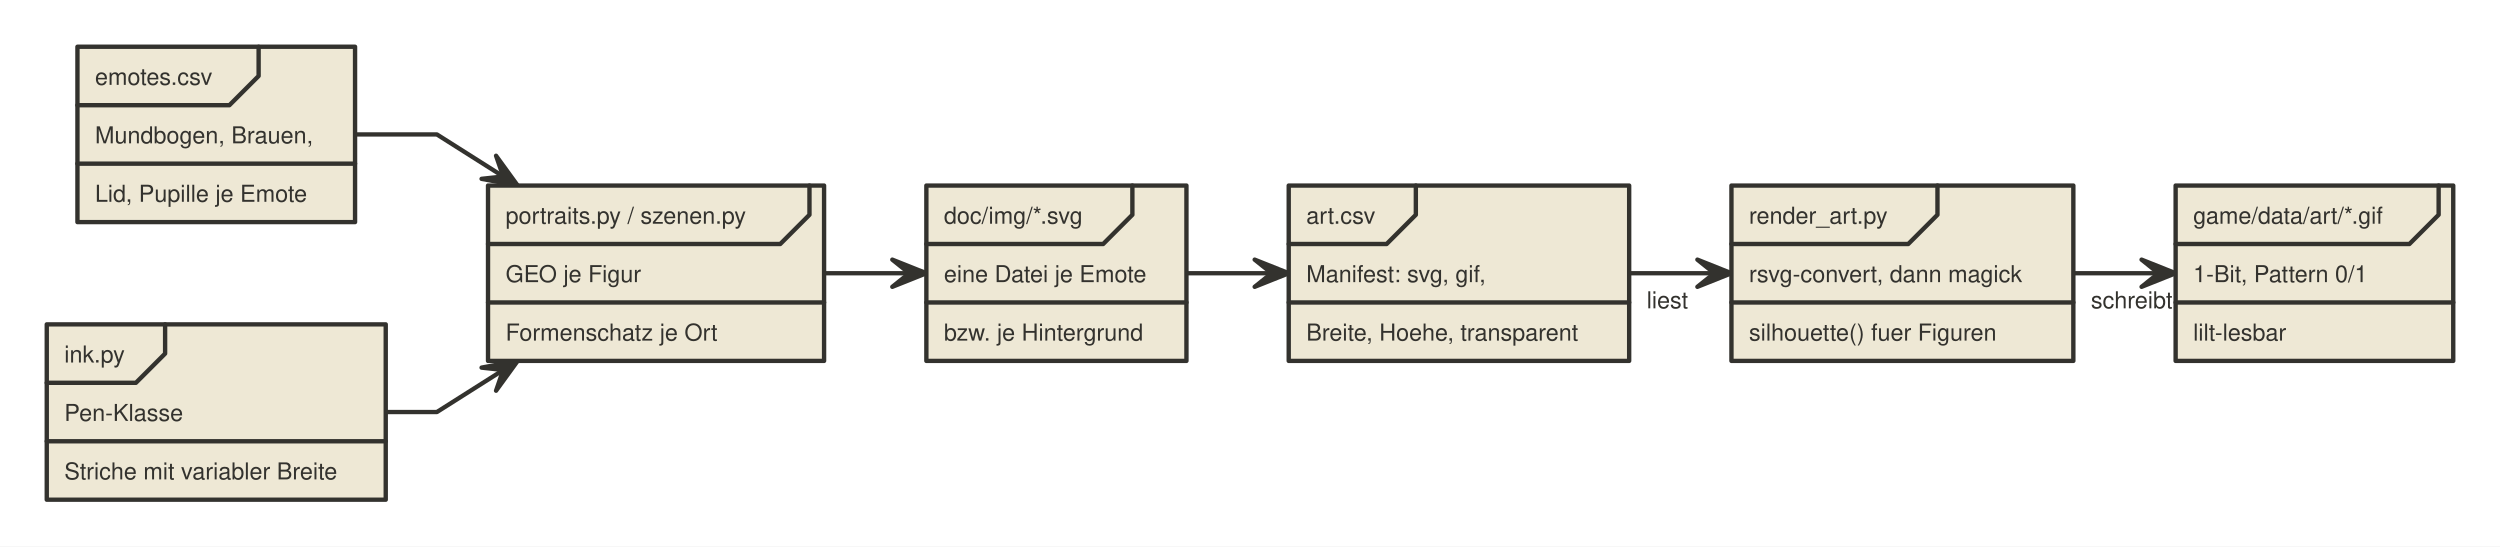
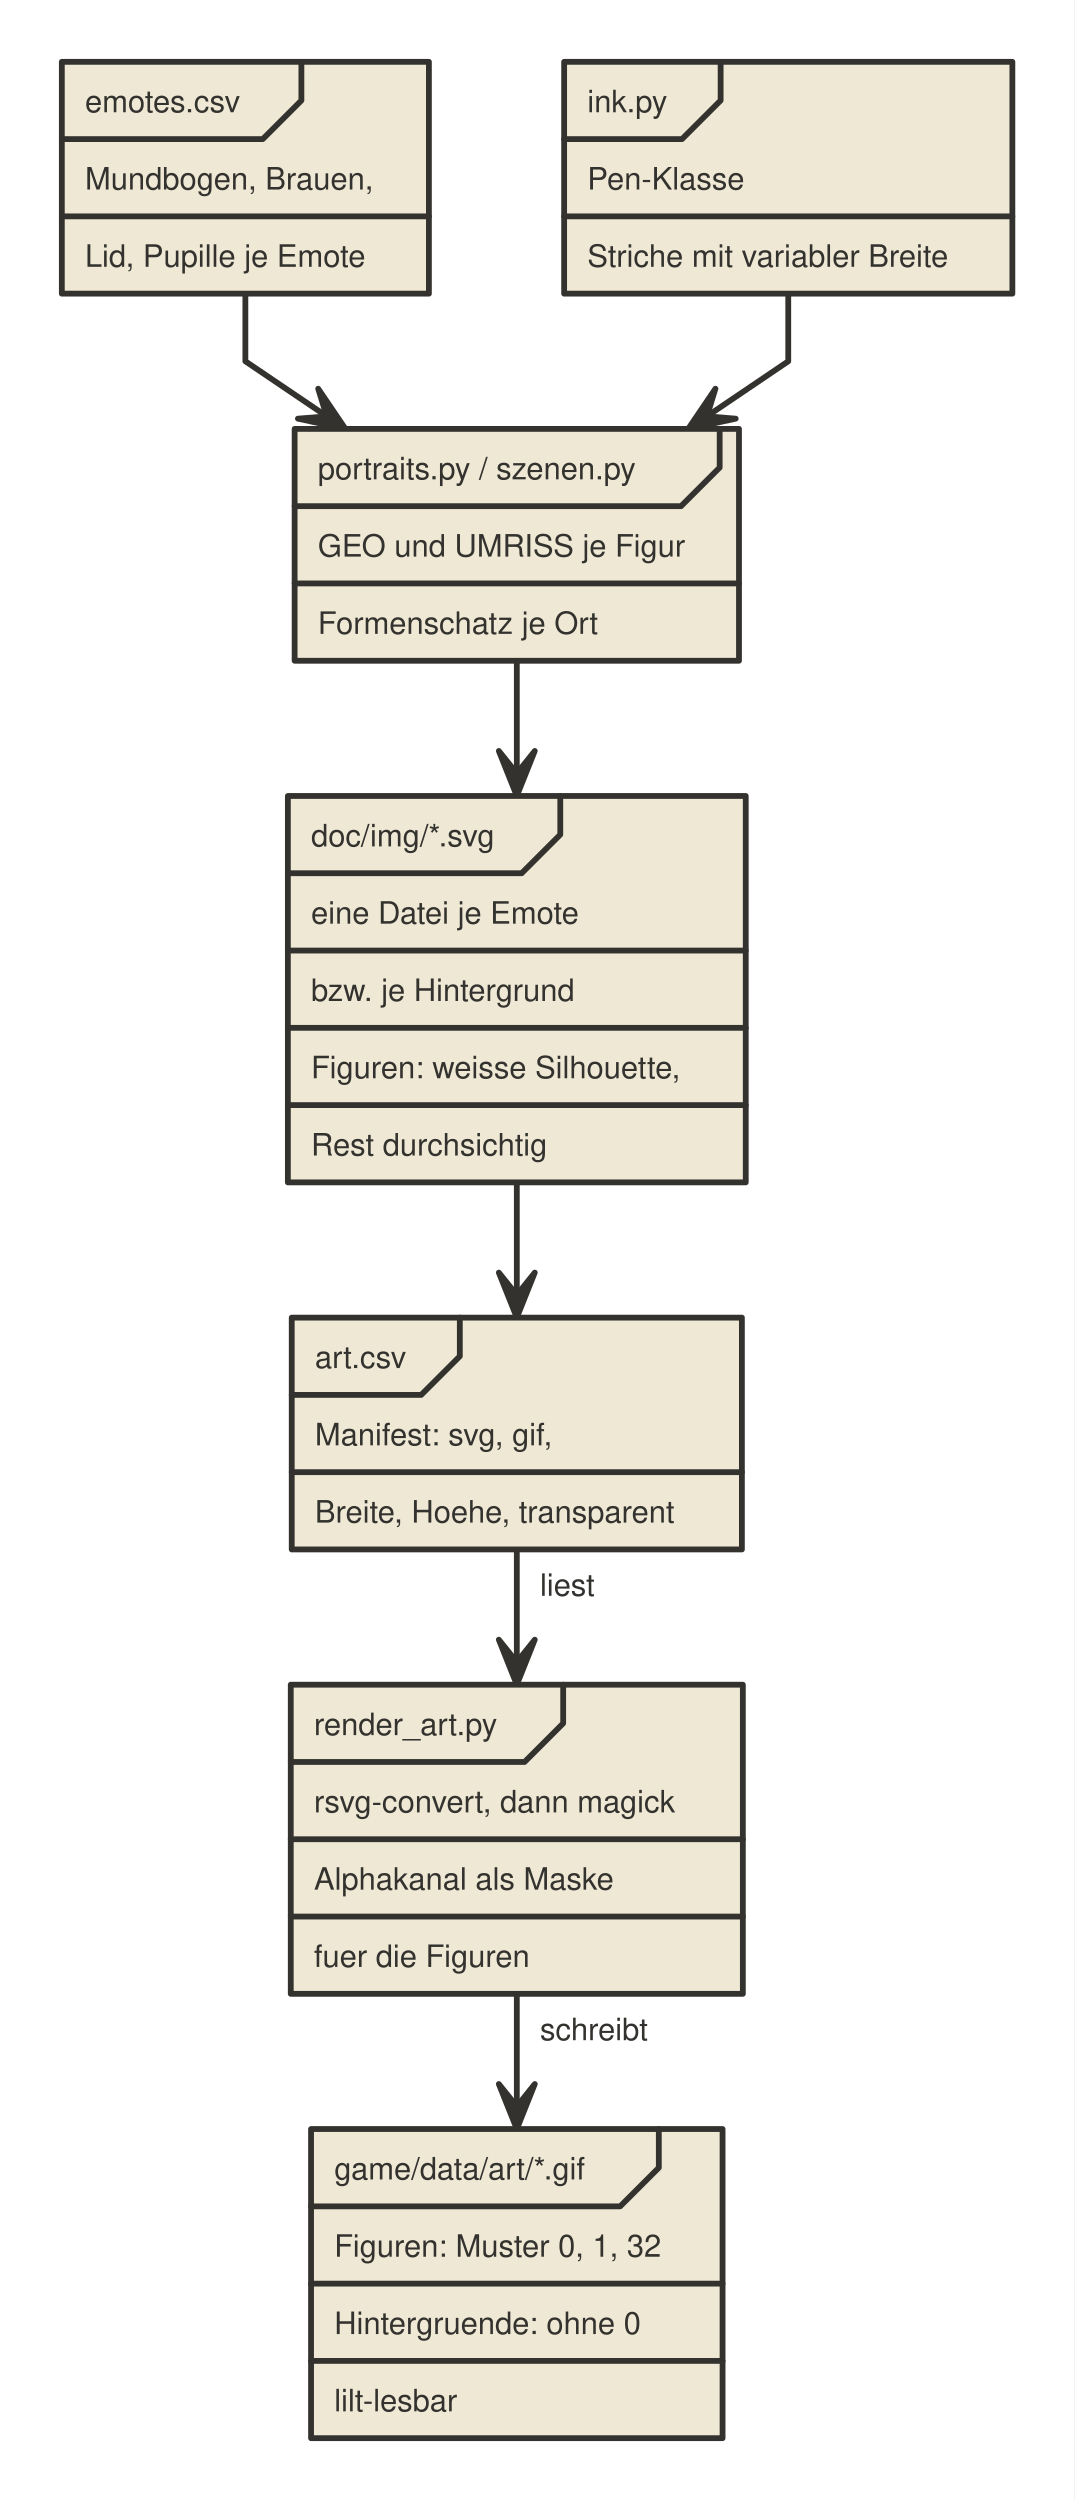
- <svg xmlns="http://www.w3.org/2000/svg" version="1.1" baseProfile="full" width="1711.0" height="374.0" viewBox="0 0 1711 374">
+ <svg xmlns="http://www.w3.org/2000/svg" version="1.1" baseProfile="full" width="556.0" height="1294.0" viewBox="0 0 556 1294">
  <g stroke-width="1.0" text-align="left" font="12pt Helvetica, Arial, sans-serif" font-size="12pt" font-family="Helvetica" font-weight="normal" font-style="normal">
    <g font-family="Helvetica" font-size="12pt" font-weight="bold" font-style="normal" stroke-width="3.0" stroke-linejoin="round" stroke-linecap="round" stroke="#33322E">
      <g stroke="transparent" fill="white">
-         <rect x="0.0" y="0.0" height="374.0" width="1711.0" stroke="none" />
+         <rect x="0.0" y="0.0" height="1294.0" width="556.0" stroke="none" />
      </g>
      <g transform="translate(12, 12)" fill="#33322E">
        <g transform="translate(20, 20)" fill="#33322E" font-family="Helvetica" font-size="12pt" font-weight="normal" font-style="normal">
-           <path d="M211.0 60.0 L267 60 L312.407 88.758 L312.4 88.8 " fill="none" />
-           <path d="M297.6 90.4 L312.4 88.8 L307.5 74.6 L322.3 95.0 Z" />
-           <path d="M532.0 155.0 L567 155 L590.333 155 L590.3 155.0 " fill="none" />
-           <path d="M578.7 164.3 L590.3 155.0 L578.7 145.7 L602.0 155.0 Z" />
-           <path d="M232.0 250.0 L267 250 L312.407 221.242 L312.4 221.2 " fill="none" />
-           <path d="M307.5 235.4 L312.4 221.2 L297.6 219.6 L322.3 215.0 Z" />
-           <path d="M780.0 155.0 L815 155 L838.333 155 L838.3 155.0 " fill="none" />
-           <path d="M826.7 164.3 L838.3 155.0 L826.7 145.7 L850.0 155.0 Z" />
-           <text x="1095.0" y="179.0" stroke="none">liest</text>
-           <path d="M1083.0 155.0 L1118 155 L1141.333 155 L1141.3 155.0 " fill="none" />
-           <path d="M1129.7 164.3 L1141.3 155.0 L1129.7 145.7 L1153.0 155.0 Z" />
-           <text x="1399.0" y="179.0" stroke="none">schreibt</text>
-           <path d="M1387.0 155.0 L1422 155 L1445.333 155 L1445.3 155.0 " fill="none" />
-           <path d="M1433.7 164.3 L1445.3 155.0 L1433.7 145.7 L1457.0 155.0 Z" />
+           <path d="M95.0 120.0 L95 155 L137.098 183.465 L137.1 183.5 " fill="none" />
+           <path d="M122.2 184.7 L137.1 183.5 L132.7 169.2 L146.8 190.0 Z" />
+           <path d="M235.5 310.0 L235.5 345 L235.5 368.333 L235.5 368.3 " fill="none" />
+           <path d="M226.2 356.7 L235.5 368.3 L244.8 356.7 L235.5 380.0 Z" />
+           <path d="M376.0 120.0 L376 155 L333.902 183.465 L333.9 183.5 " fill="none" />
+           <path d="M338.3 169.2 L333.9 183.5 L348.8 184.7 L324.2 190.0 Z" />
+           <path d="M235.5 580.0 L235.5 615 L235.5 638.333 L235.5 638.3 " fill="none" />
+           <path d="M226.2 626.7 L235.5 638.3 L244.8 626.7 L235.5 650.0 Z" />
+           <text x="247.5" y="794.0" stroke="none">liest</text>
+           <path d="M235.5 770.0 L235.5 805 L235.5 828.333 L235.5 828.3 " fill="none" />
+           <path d="M226.2 816.7 L235.5 828.3 L244.8 816.7 L235.5 840.0 Z" />
+           <text x="247.5" y="1024.0" stroke="none">schreibt</text>
+           <path d="M235.5 1000.0 L235.5 1035 L235.5 1058.333 L235.5 1058.3 " fill="none" />
+           <path d="M226.2 1046.7 L235.5 1058.3 L244.8 1046.7 L235.5 1070.0 Z" />
          <g data-name="ink.py">
            <g fill="#eee8d5" stroke="#33322E" data-name="ink.py">
-               <rect x="0.0" y="190.0" height="120.0" width="232.0" data-name="ink.py" />
-               <path d="M0.0 230.0 L61.0 230.0 L81.0 210.0 L81.0 190.0" fill="none" data-name="ink.py" />
-               <path d="M0.0 270.0 L232.0 270.0" fill="none" data-name="ink.py" />
-             </g>
-             <g transform="translate(0, 190)" font-family="Helvetica" font-size="12pt" font-weight="normal" font-style="normal" data-name="ink.py" data-compartment="0">
+               <rect x="260.0" y="0.0" height="120.0" width="232.0" data-name="ink.py" />
+               <path d="M260.0 40.0 L321.0 40.0 L341.0 20.0 L341.0 0.0" fill="none" data-name="ink.py" />
+               <path d="M260.0 80.0 L492.0 80.0" fill="none" data-name="ink.py" />
+             </g>
+             <g transform="translate(260, 0)" font-family="Helvetica" font-size="12pt" font-weight="normal" font-style="normal" data-name="ink.py" data-compartment="0">
              <g transform="translate(12, 12)" fill="#33322E" text-align="left" data-name="ink.py" data-compartment="0">
                <text x="0.0" y="14.1" stroke="none" data-name="ink.py" data-compartment="0">ink.py</text>
              </g>
            </g>
-             <g transform="translate(0, 230)" font-family="Helvetica" font-size="12pt" font-weight="normal" font-style="normal" data-name="ink.py" data-compartment="1">
+             <g transform="translate(260, 40)" font-family="Helvetica" font-size="12pt" font-weight="normal" font-style="normal" data-name="ink.py" data-compartment="1">
              <g transform="translate(12, 12)" fill="#33322E" text-align="left" data-name="ink.py" data-compartment="1">
                <text x="0.0" y="14.1" stroke="none" data-name="ink.py" data-compartment="1">Pen-Klasse</text>
              </g>
            </g>
-             <g transform="translate(0, 270)" font-family="Helvetica" font-size="12pt" font-weight="normal" font-style="normal" data-name="ink.py" data-compartment="2">
+             <g transform="translate(260, 80)" font-family="Helvetica" font-size="12pt" font-weight="normal" font-style="normal" data-name="ink.py" data-compartment="2">
              <g transform="translate(12, 12)" fill="#33322E" text-align="left" data-name="ink.py" data-compartment="2">
                <text x="0.0" y="14.1" stroke="none" data-name="ink.py" data-compartment="2">Striche mit variabler Breite</text>
              </g>
            </g>
          </g>
          <g data-name="portraits.py / szenen.py">
            <g fill="#eee8d5" stroke="#33322E" data-name="portraits.py / szenen.py">
-               <rect x="302.0" y="95.0" height="120.0" width="230.0" data-name="portraits.py / szenen.py" />
-               <path d="M302.0 135.0 L502.0 135.0 L522.0 115.0 L522.0 95.0" fill="none" data-name="portraits.py / szenen.py" />
-               <path d="M302.0 175.0 L532.0 175.0" fill="none" data-name="portraits.py / szenen.py" />
-             </g>
-             <g transform="translate(302, 95)" font-family="Helvetica" font-size="12pt" font-weight="normal" font-style="normal" data-name="portraits.py / szenen.py" data-compartment="0">
+               <rect x="120.5" y="190.0" height="120.0" width="230.0" data-name="portraits.py / szenen.py" />
+               <path d="M120.5 230.0 L320.5 230.0 L340.5 210.0 L340.5 190.0" fill="none" data-name="portraits.py / szenen.py" />
+               <path d="M120.5 270.0 L350.5 270.0" fill="none" data-name="portraits.py / szenen.py" />
+             </g>
+             <g transform="translate(120.5, 190)" font-family="Helvetica" font-size="12pt" font-weight="normal" font-style="normal" data-name="portraits.py / szenen.py" data-compartment="0">
              <g transform="translate(12, 12)" fill="#33322E" text-align="left" data-name="portraits.py / szenen.py" data-compartment="0">
                <text x="0.0" y="14.1" stroke="none" data-name="portraits.py / szenen.py" data-compartment="0">portraits.py / szenen.py</text>
              </g>
            </g>
-             <g transform="translate(302, 135)" font-family="Helvetica" font-size="12pt" font-weight="normal" font-style="normal" data-name="portraits.py / szenen.py" data-compartment="1">
+             <g transform="translate(120.5, 230)" font-family="Helvetica" font-size="12pt" font-weight="normal" font-style="normal" data-name="portraits.py / szenen.py" data-compartment="1">
              <g transform="translate(12, 12)" fill="#33322E" text-align="left" data-name="portraits.py / szenen.py" data-compartment="1">
-                 <text x="0.0" y="14.1" stroke="none" data-name="portraits.py / szenen.py" data-compartment="1">GEO je Figur</text>
-               </g>
-             </g>
-             <g transform="translate(302, 175)" font-family="Helvetica" font-size="12pt" font-weight="normal" font-style="normal" data-name="portraits.py / szenen.py" data-compartment="2">
+                 <text x="0.0" y="14.1" stroke="none" data-name="portraits.py / szenen.py" data-compartment="1">GEO und UMRISS je Figur</text>
+               </g>
+             </g>
+             <g transform="translate(120.5, 270)" font-family="Helvetica" font-size="12pt" font-weight="normal" font-style="normal" data-name="portraits.py / szenen.py" data-compartment="2">
              <g transform="translate(12, 12)" fill="#33322E" text-align="left" data-name="portraits.py / szenen.py" data-compartment="2">
                <text x="0.0" y="14.1" stroke="none" data-name="portraits.py / szenen.py" data-compartment="2">Formenschatz je Ort</text>
              </g>
            </g>
          </g>
          <g data-name="emotes.csv">
            <g fill="#eee8d5" stroke="#33322E" data-name="emotes.csv">
-               <rect x="21.0" y="0.0" height="120.0" width="190.0" data-name="emotes.csv" />
-               <path d="M21.0 40.0 L125.0 40.0 L145.0 20.0 L145.0 0.0" fill="none" data-name="emotes.csv" />
-               <path d="M21.0 80.0 L211.0 80.0" fill="none" data-name="emotes.csv" />
-             </g>
-             <g transform="translate(21, 0)" font-family="Helvetica" font-size="12pt" font-weight="normal" font-style="normal" data-name="emotes.csv" data-compartment="0">
+               <rect x="0.0" y="0.0" height="120.0" width="190.0" data-name="emotes.csv" />
+               <path d="M0.0 40.0 L104.0 40.0 L124.0 20.0 L124.0 0.0" fill="none" data-name="emotes.csv" />
+               <path d="M0.0 80.0 L190.0 80.0" fill="none" data-name="emotes.csv" />
+             </g>
+             <g transform="translate(0, 0)" font-family="Helvetica" font-size="12pt" font-weight="normal" font-style="normal" data-name="emotes.csv" data-compartment="0">
              <g transform="translate(12, 12)" fill="#33322E" text-align="left" data-name="emotes.csv" data-compartment="0">
                <text x="0.0" y="14.1" stroke="none" data-name="emotes.csv" data-compartment="0">emotes.csv</text>
              </g>
            </g>
-             <g transform="translate(21, 40)" font-family="Helvetica" font-size="12pt" font-weight="normal" font-style="normal" data-name="emotes.csv" data-compartment="1">
+             <g transform="translate(0, 40)" font-family="Helvetica" font-size="12pt" font-weight="normal" font-style="normal" data-name="emotes.csv" data-compartment="1">
              <g transform="translate(12, 12)" fill="#33322E" text-align="left" data-name="emotes.csv" data-compartment="1">
                <text x="0.0" y="14.1" stroke="none" data-name="emotes.csv" data-compartment="1">Mundbogen, Brauen,</text>
              </g>
            </g>
-             <g transform="translate(21, 80)" font-family="Helvetica" font-size="12pt" font-weight="normal" font-style="normal" data-name="emotes.csv" data-compartment="2">
+             <g transform="translate(0, 80)" font-family="Helvetica" font-size="12pt" font-weight="normal" font-style="normal" data-name="emotes.csv" data-compartment="2">
              <g transform="translate(12, 12)" fill="#33322E" text-align="left" data-name="emotes.csv" data-compartment="2">
                <text x="0.0" y="14.1" stroke="none" data-name="emotes.csv" data-compartment="2">Lid, Pupille je Emote</text>
              </g>
            </g>
          </g>
          <g data-name="doc/img/*.svg">
            <g fill="#eee8d5" stroke="#33322E" data-name="doc/img/*.svg">
-               <rect x="602.0" y="95.0" height="120.0" width="178.0" data-name="doc/img/*.svg" />
-               <path d="M602.0 135.0 L723.0 135.0 L743.0 115.0 L743.0 95.0" fill="none" data-name="doc/img/*.svg" />
-               <path d="M602.0 175.0 L780.0 175.0" fill="none" data-name="doc/img/*.svg" />
-             </g>
-             <g transform="translate(602, 95)" font-family="Helvetica" font-size="12pt" font-weight="normal" font-style="normal" data-name="doc/img/*.svg" data-compartment="0">
+               <rect x="117.0" y="380.0" height="200.0" width="237.0" data-name="doc/img/*.svg" />
+               <path d="M117.0 420.0 L238.0 420.0 L258.0 400.0 L258.0 380.0" fill="none" data-name="doc/img/*.svg" />
+               <path d="M117.0 460.0 L354.0 460.0" fill="none" data-name="doc/img/*.svg" />
+               <path d="M117.0 500.0 L354.0 500.0" fill="none" data-name="doc/img/*.svg" />
+               <path d="M117.0 540.0 L354.0 540.0" fill="none" data-name="doc/img/*.svg" />
+             </g>
+             <g transform="translate(117, 380)" font-family="Helvetica" font-size="12pt" font-weight="normal" font-style="normal" data-name="doc/img/*.svg" data-compartment="0">
              <g transform="translate(12, 12)" fill="#33322E" text-align="left" data-name="doc/img/*.svg" data-compartment="0">
                <text x="0.0" y="14.1" stroke="none" data-name="doc/img/*.svg" data-compartment="0">doc/img/*.svg</text>
              </g>
            </g>
-             <g transform="translate(602, 135)" font-family="Helvetica" font-size="12pt" font-weight="normal" font-style="normal" data-name="doc/img/*.svg" data-compartment="1">
+             <g transform="translate(117, 420)" font-family="Helvetica" font-size="12pt" font-weight="normal" font-style="normal" data-name="doc/img/*.svg" data-compartment="1">
              <g transform="translate(12, 12)" fill="#33322E" text-align="left" data-name="doc/img/*.svg" data-compartment="1">
                <text x="0.0" y="14.1" stroke="none" data-name="doc/img/*.svg" data-compartment="1">eine Datei je Emote</text>
              </g>
            </g>
-             <g transform="translate(602, 175)" font-family="Helvetica" font-size="12pt" font-weight="normal" font-style="normal" data-name="doc/img/*.svg" data-compartment="2">
+             <g transform="translate(117, 460)" font-family="Helvetica" font-size="12pt" font-weight="normal" font-style="normal" data-name="doc/img/*.svg" data-compartment="2">
              <g transform="translate(12, 12)" fill="#33322E" text-align="left" data-name="doc/img/*.svg" data-compartment="2">
                <text x="0.0" y="14.1" stroke="none" data-name="doc/img/*.svg" data-compartment="2">bzw. je Hintergrund</text>
              </g>
            </g>
+             <g transform="translate(117, 500)" font-family="Helvetica" font-size="12pt" font-weight="normal" font-style="normal" data-name="doc/img/*.svg" data-compartment="3">
+               <g transform="translate(12, 12)" fill="#33322E" text-align="left" data-name="doc/img/*.svg" data-compartment="3">
+                 <text x="0.0" y="14.1" stroke="none" data-name="doc/img/*.svg" data-compartment="3">Figuren: weisse Silhouette,</text>
+               </g>
+             </g>
+             <g transform="translate(117, 540)" font-family="Helvetica" font-size="12pt" font-weight="normal" font-style="normal" data-name="doc/img/*.svg" data-compartment="4">
+               <g transform="translate(12, 12)" fill="#33322E" text-align="left" data-name="doc/img/*.svg" data-compartment="4">
+                 <text x="0.0" y="14.1" stroke="none" data-name="doc/img/*.svg" data-compartment="4">Rest durchsichtig</text>
+               </g>
+             </g>
          </g>
          <g data-name="art.csv">
            <g fill="#eee8d5" stroke="#33322E" data-name="art.csv">
-               <rect x="850.0" y="95.0" height="120.0" width="233.0" data-name="art.csv" />
-               <path d="M850.0 135.0 L917.0 135.0 L937.0 115.0 L937.0 95.0" fill="none" data-name="art.csv" />
-               <path d="M850.0 175.0 L1083.0 175.0" fill="none" data-name="art.csv" />
-             </g>
-             <g transform="translate(850, 95)" font-family="Helvetica" font-size="12pt" font-weight="normal" font-style="normal" data-name="art.csv" data-compartment="0">
+               <rect x="119.0" y="650.0" height="120.0" width="233.0" data-name="art.csv" />
+               <path d="M119.0 690.0 L186.0 690.0 L206.0 670.0 L206.0 650.0" fill="none" data-name="art.csv" />
+               <path d="M119.0 730.0 L352.0 730.0" fill="none" data-name="art.csv" />
+             </g>
+             <g transform="translate(119, 650)" font-family="Helvetica" font-size="12pt" font-weight="normal" font-style="normal" data-name="art.csv" data-compartment="0">
              <g transform="translate(12, 12)" fill="#33322E" text-align="left" data-name="art.csv" data-compartment="0">
                <text x="0.0" y="14.1" stroke="none" data-name="art.csv" data-compartment="0">art.csv</text>
              </g>
            </g>
-             <g transform="translate(850, 135)" font-family="Helvetica" font-size="12pt" font-weight="normal" font-style="normal" data-name="art.csv" data-compartment="1">
+             <g transform="translate(119, 690)" font-family="Helvetica" font-size="12pt" font-weight="normal" font-style="normal" data-name="art.csv" data-compartment="1">
              <g transform="translate(12, 12)" fill="#33322E" text-align="left" data-name="art.csv" data-compartment="1">
                <text x="0.0" y="14.1" stroke="none" data-name="art.csv" data-compartment="1">Manifest: svg, gif,</text>
              </g>
            </g>
-             <g transform="translate(850, 175)" font-family="Helvetica" font-size="12pt" font-weight="normal" font-style="normal" data-name="art.csv" data-compartment="2">
+             <g transform="translate(119, 730)" font-family="Helvetica" font-size="12pt" font-weight="normal" font-style="normal" data-name="art.csv" data-compartment="2">
              <g transform="translate(12, 12)" fill="#33322E" text-align="left" data-name="art.csv" data-compartment="2">
                <text x="0.0" y="14.1" stroke="none" data-name="art.csv" data-compartment="2">Breite, Hoehe, transparent</text>
              </g>
            </g>
          </g>
          <g data-name="render_art.py">
            <g fill="#eee8d5" stroke="#33322E" data-name="render_art.py">
-               <rect x="1153.0" y="95.0" height="120.0" width="234.0" data-name="render_art.py" />
-               <path d="M1153.0 135.0 L1274.0 135.0 L1294.0 115.0 L1294.0 95.0" fill="none" data-name="render_art.py" />
-               <path d="M1153.0 175.0 L1387.0 175.0" fill="none" data-name="render_art.py" />
-             </g>
-             <g transform="translate(1153, 95)" font-family="Helvetica" font-size="12pt" font-weight="normal" font-style="normal" data-name="render_art.py" data-compartment="0">
+               <rect x="118.5" y="840.0" height="160.0" width="234.0" data-name="render_art.py" />
+               <path d="M118.5 880.0 L239.5 880.0 L259.5 860.0 L259.5 840.0" fill="none" data-name="render_art.py" />
+               <path d="M118.5 920.0 L352.5 920.0" fill="none" data-name="render_art.py" />
+               <path d="M118.5 960.0 L352.5 960.0" fill="none" data-name="render_art.py" />
+             </g>
+             <g transform="translate(118.5, 840)" font-family="Helvetica" font-size="12pt" font-weight="normal" font-style="normal" data-name="render_art.py" data-compartment="0">
              <g transform="translate(12, 12)" fill="#33322E" text-align="left" data-name="render_art.py" data-compartment="0">
                <text x="0.0" y="14.1" stroke="none" data-name="render_art.py" data-compartment="0">render_art.py</text>
              </g>
            </g>
-             <g transform="translate(1153, 135)" font-family="Helvetica" font-size="12pt" font-weight="normal" font-style="normal" data-name="render_art.py" data-compartment="1">
+             <g transform="translate(118.5, 880)" font-family="Helvetica" font-size="12pt" font-weight="normal" font-style="normal" data-name="render_art.py" data-compartment="1">
              <g transform="translate(12, 12)" fill="#33322E" text-align="left" data-name="render_art.py" data-compartment="1">
                <text x="0.0" y="14.1" stroke="none" data-name="render_art.py" data-compartment="1">rsvg-convert, dann magick</text>
              </g>
            </g>
-             <g transform="translate(1153, 175)" font-family="Helvetica" font-size="12pt" font-weight="normal" font-style="normal" data-name="render_art.py" data-compartment="2">
+             <g transform="translate(118.5, 920)" font-family="Helvetica" font-size="12pt" font-weight="normal" font-style="normal" data-name="render_art.py" data-compartment="2">
              <g transform="translate(12, 12)" fill="#33322E" text-align="left" data-name="render_art.py" data-compartment="2">
-                 <text x="0.0" y="14.1" stroke="none" data-name="render_art.py" data-compartment="2">silhouette() fuer Figuren</text>
+                 <text x="0.0" y="14.1" stroke="none" data-name="render_art.py" data-compartment="2">Alphakanal als Maske</text>
+               </g>
+             </g>
+             <g transform="translate(118.5, 960)" font-family="Helvetica" font-size="12pt" font-weight="normal" font-style="normal" data-name="render_art.py" data-compartment="3">
+               <g transform="translate(12, 12)" fill="#33322E" text-align="left" data-name="render_art.py" data-compartment="3">
+                 <text x="0.0" y="14.1" stroke="none" data-name="render_art.py" data-compartment="3">fuer die Figuren</text>
              </g>
            </g>
          </g>
          <g data-name="game/data/art/*.gif">
            <g fill="#eee8d5" stroke="#33322E" data-name="game/data/art/*.gif">
-               <rect x="1457.0" y="95.0" height="120.0" width="190.0" data-name="game/data/art/*.gif" />
-               <path d="M1457.0 135.0 L1617.0 135.0 L1637.0 115.0 L1637.0 95.0" fill="none" data-name="game/data/art/*.gif" />
-               <path d="M1457.0 175.0 L1647.0 175.0" fill="none" data-name="game/data/art/*.gif" />
-             </g>
-             <g transform="translate(1457, 95)" font-family="Helvetica" font-size="12pt" font-weight="normal" font-style="normal" data-name="game/data/art/*.gif" data-compartment="0">
+               <rect x="129.0" y="1070.0" height="160.0" width="213.0" data-name="game/data/art/*.gif" />
+               <path d="M129.0 1110.0 L289.0 1110.0 L309.0 1090.0 L309.0 1070.0" fill="none" data-name="game/data/art/*.gif" />
+               <path d="M129.0 1150.0 L342.0 1150.0" fill="none" data-name="game/data/art/*.gif" />
+               <path d="M129.0 1190.0 L342.0 1190.0" fill="none" data-name="game/data/art/*.gif" />
+             </g>
+             <g transform="translate(129, 1070)" font-family="Helvetica" font-size="12pt" font-weight="normal" font-style="normal" data-name="game/data/art/*.gif" data-compartment="0">
              <g transform="translate(12, 12)" fill="#33322E" text-align="left" data-name="game/data/art/*.gif" data-compartment="0">
                <text x="0.0" y="14.1" stroke="none" data-name="game/data/art/*.gif" data-compartment="0">game/data/art/*.gif</text>
              </g>
            </g>
-             <g transform="translate(1457, 135)" font-family="Helvetica" font-size="12pt" font-weight="normal" font-style="normal" data-name="game/data/art/*.gif" data-compartment="1">
+             <g transform="translate(129, 1110)" font-family="Helvetica" font-size="12pt" font-weight="normal" font-style="normal" data-name="game/data/art/*.gif" data-compartment="1">
              <g transform="translate(12, 12)" fill="#33322E" text-align="left" data-name="game/data/art/*.gif" data-compartment="1">
-                 <text x="0.0" y="14.1" stroke="none" data-name="game/data/art/*.gif" data-compartment="1">1-Bit, Pattern 0/1</text>
-               </g>
-             </g>
-             <g transform="translate(1457, 175)" font-family="Helvetica" font-size="12pt" font-weight="normal" font-style="normal" data-name="game/data/art/*.gif" data-compartment="2">
+                 <text x="0.0" y="14.1" stroke="none" data-name="game/data/art/*.gif" data-compartment="1">Figuren: Muster 0, 1, 32</text>
+               </g>
+             </g>
+             <g transform="translate(129, 1150)" font-family="Helvetica" font-size="12pt" font-weight="normal" font-style="normal" data-name="game/data/art/*.gif" data-compartment="2">
              <g transform="translate(12, 12)" fill="#33322E" text-align="left" data-name="game/data/art/*.gif" data-compartment="2">
-                 <text x="0.0" y="14.1" stroke="none" data-name="game/data/art/*.gif" data-compartment="2">lilt-lesbar</text>
+                 <text x="0.0" y="14.1" stroke="none" data-name="game/data/art/*.gif" data-compartment="2">Hintergruende: ohne 0</text>
+               </g>
+             </g>
+             <g transform="translate(129, 1190)" font-family="Helvetica" font-size="12pt" font-weight="normal" font-style="normal" data-name="game/data/art/*.gif" data-compartment="3">
+               <g transform="translate(12, 12)" fill="#33322E" text-align="left" data-name="game/data/art/*.gif" data-compartment="3">
+                 <text x="0.0" y="14.1" stroke="none" data-name="game/data/art/*.gif" data-compartment="3">lilt-lesbar</text>
              </g>
            </g>
          </g>
        </g>
      </g>
    </g>
  </g>
</svg>
